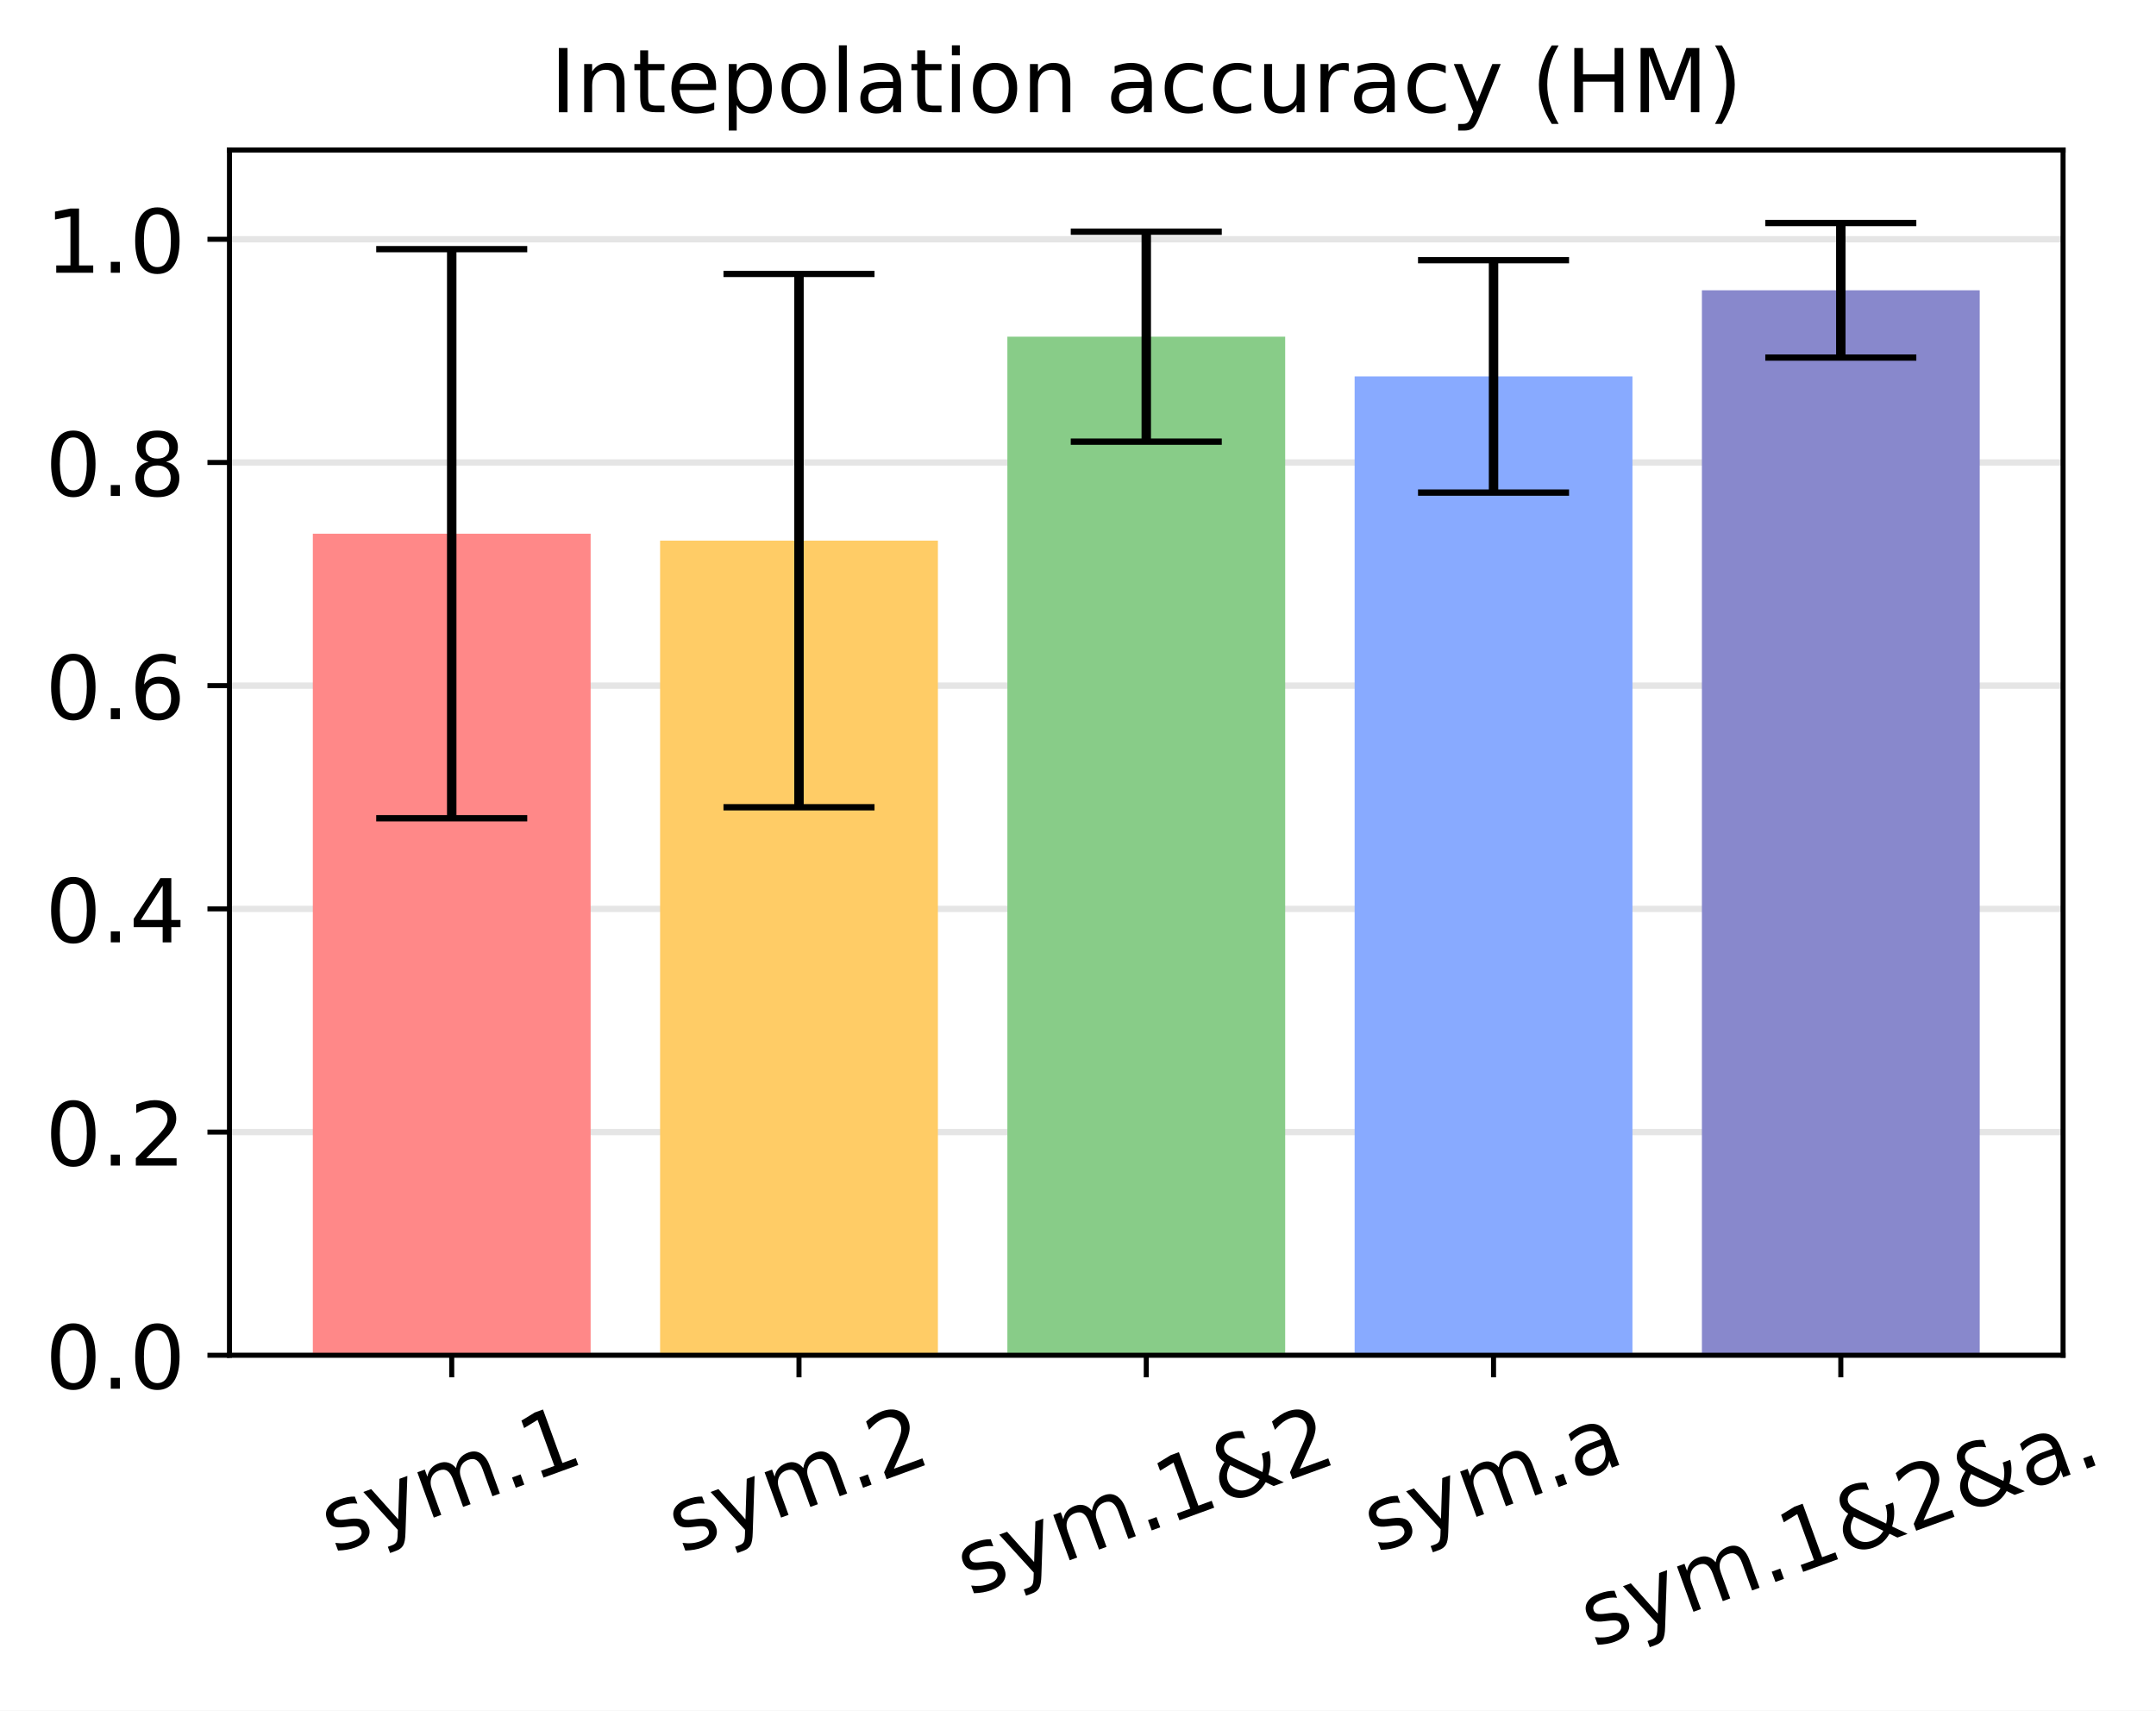
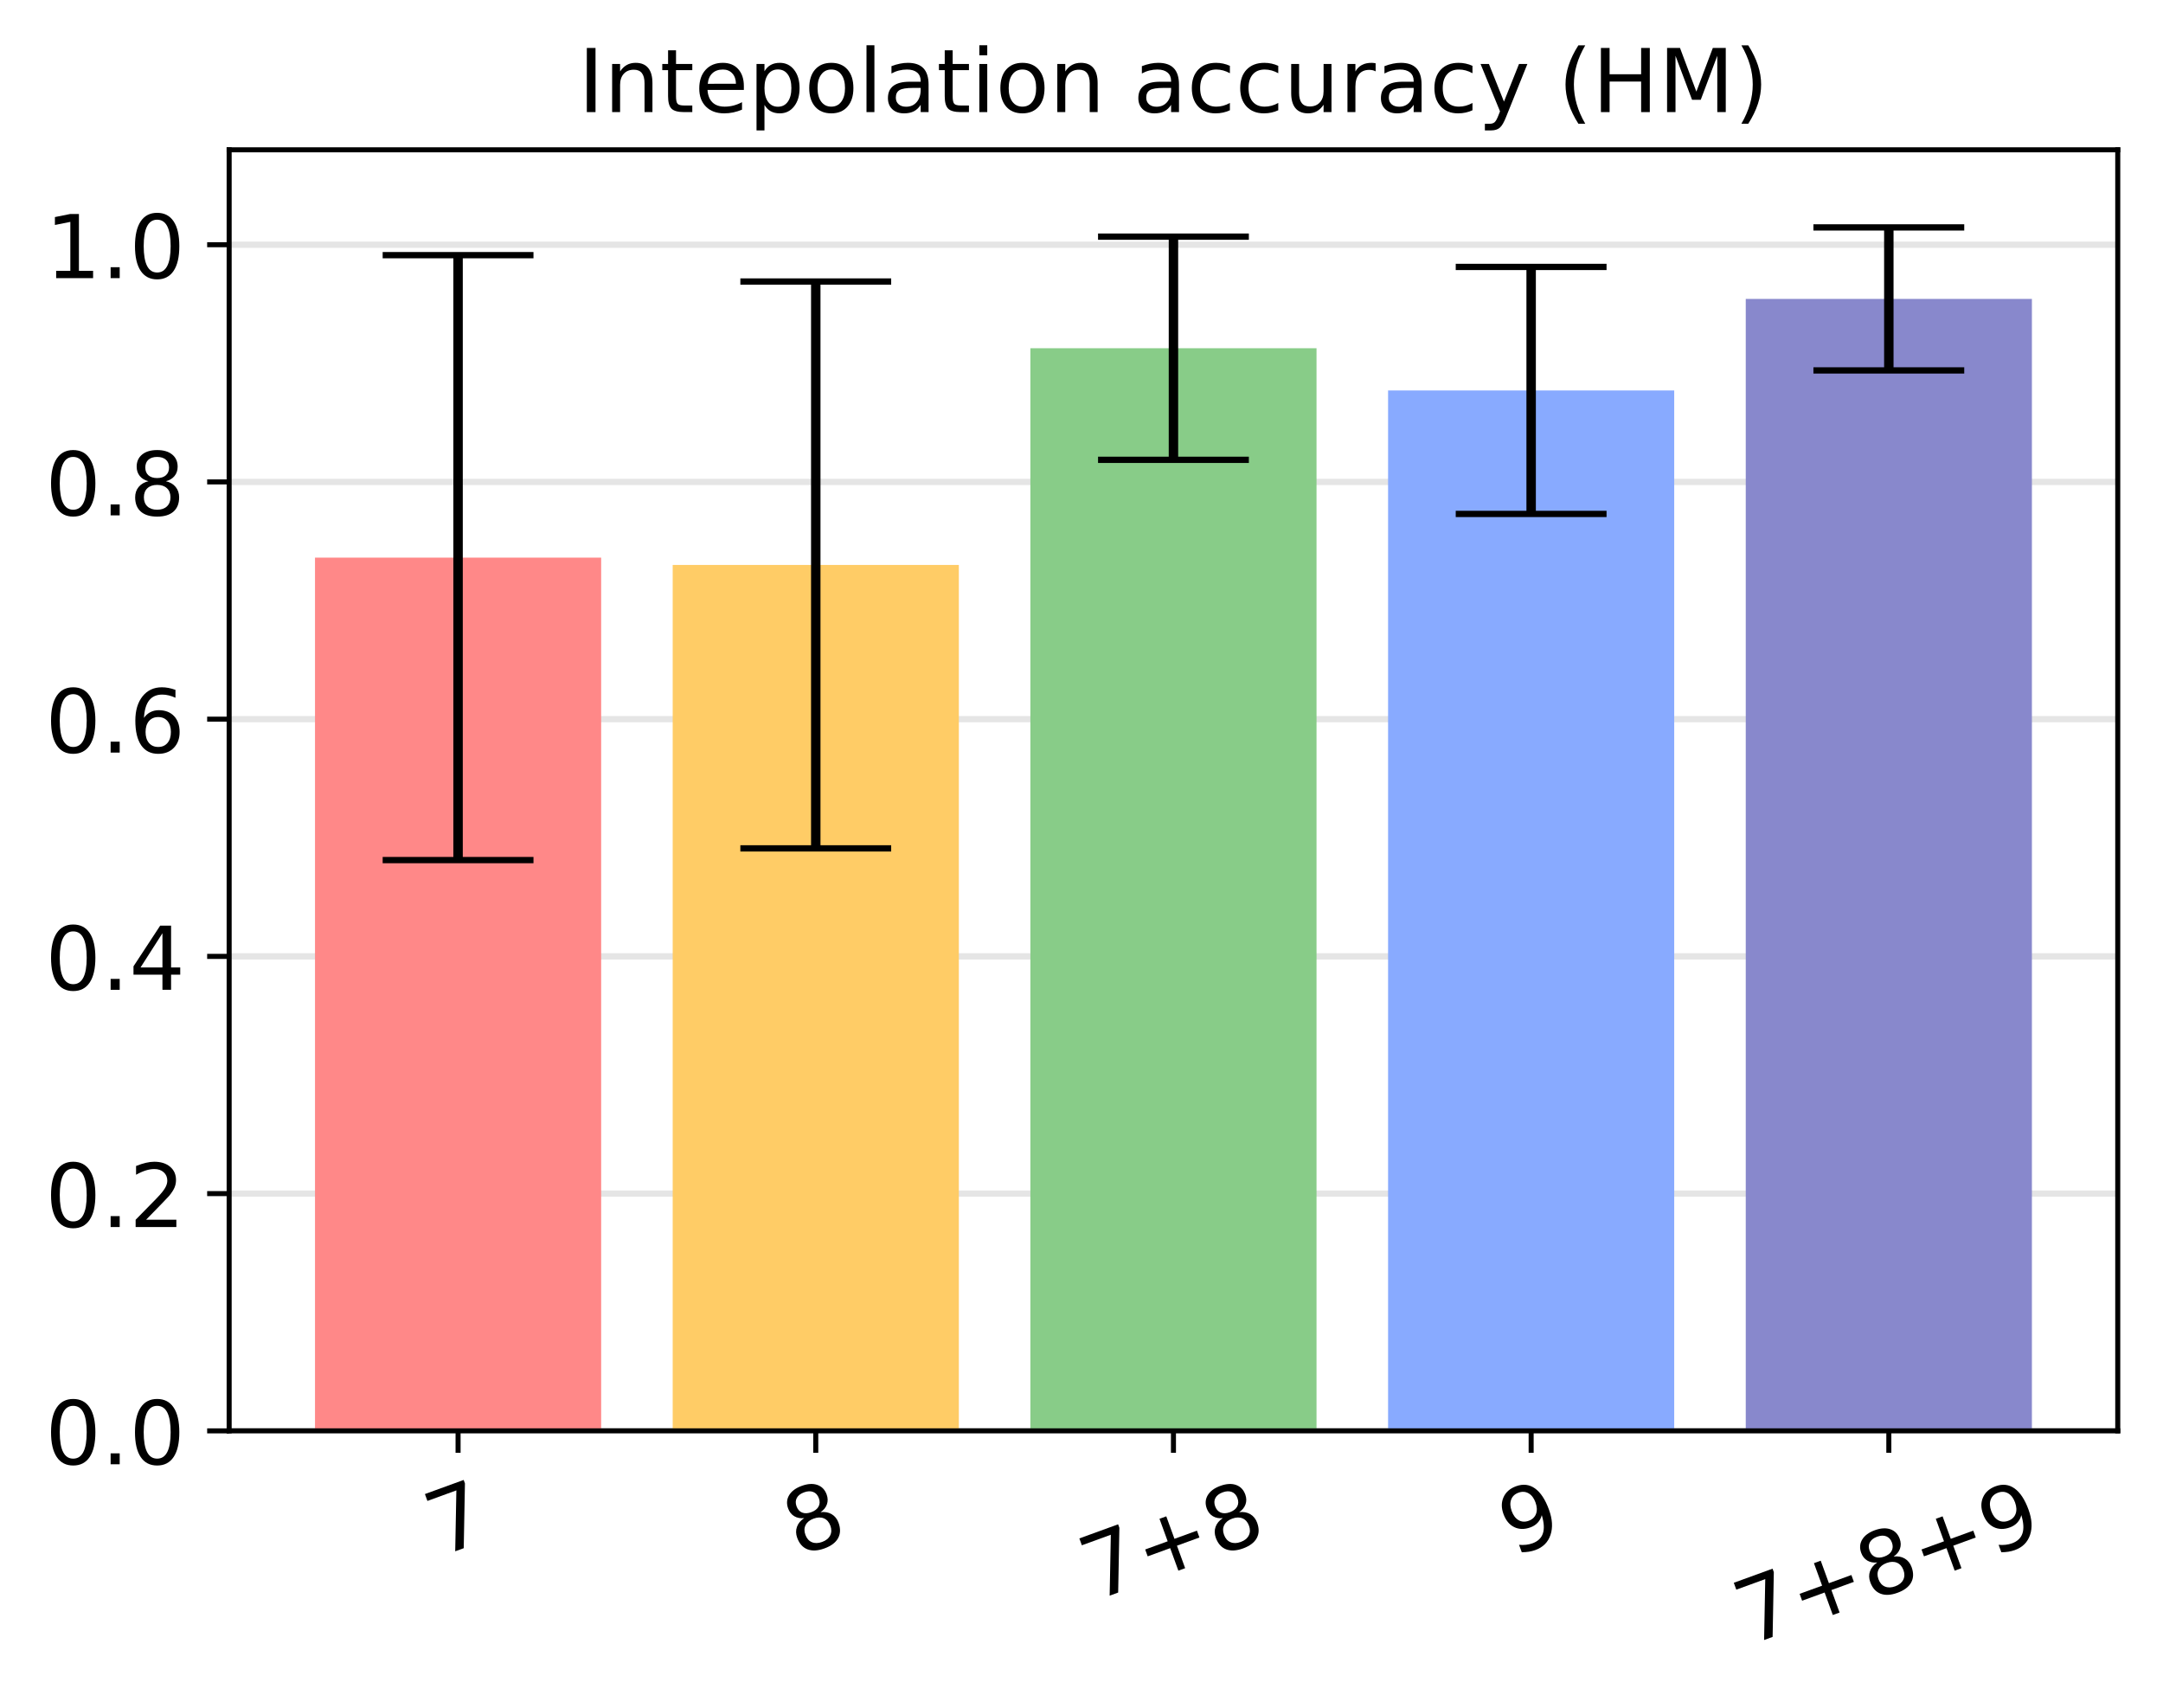
- <svg xmlns="http://www.w3.org/2000/svg" xmlns:xlink="http://www.w3.org/1999/xlink" width="342.604pt" height="271.825pt" viewBox="0 0 342.604 271.825" version="1.1">
+ <svg xmlns="http://www.w3.org/2000/svg" xmlns:xlink="http://www.w3.org/1999/xlink" width="344.194pt" height="271.771pt" viewBox="0 0 344.194 271.771" version="1.1">
  <defs>
    <style type="text/css">*{stroke-linejoin: round; stroke-linecap: butt}</style>
  </defs>
  <g id="figure_1">
    <g id="patch_1">
-       <path d="M 0 271.825  L 342.604 271.825  L 342.604 0  L 0 0  z " style="fill: #ffffff" />
+       <path d="M 0 271.771  L 344.194 271.771  L 344.194 0  L 0 0  z " style="fill: #ffffff" />
    </g>
    <g id="axes_1">
      <g id="patch_2">
-         <path d="M 36.464 215.361  L 327.836 215.361  L 327.836 23.838  L 36.464 23.838  z " style="fill: #ffffff" />
+         <path d="M 36.464 227.674  L 336.994 227.674  L 336.994 23.838  L 36.464 23.838  z " style="fill: #ffffff" />
      </g>
      <g id="matplotlib.axis_1">
        <g id="xtick_1">
          <g id="line2d_1">
            <defs>
-               <path id="m874b47d6b8" d="M 0 0  L 0 3.5  " style="stroke: #000000; stroke-width: 0.8" />
+               <path id="ma6c664c203" d="M 0 0  L 0 3.5  " style="stroke: #000000; stroke-width: 0.8" />
            </defs>
            <g>
-               <use xlink:href="#m874b47d6b8" x="71.782" y="215.361" style="stroke: #000000; stroke-width: 0.8" />
+               <use xlink:href="#ma6c664c203" x="72.892" y="227.674" style="stroke: #000000; stroke-width: 0.8" />
            </g>
          </g>
          <g id="text_1">
-             <g transform="translate(53.10061 246.9186) rotate(-20) scale(0.14 -0.14)">
-               <defs>
-                 <path id="DejaVuSans-73" d="M 2834 3397  L 2834 2853  Q 2591 2978 2328 3040  Q 2066 3103 1784 3103  Q 1356 3103 1142 2972  Q 928 2841 928 2578  Q 928 2378 1081 2264  Q 1234 2150 1697 2047  L 1894 2003  Q 2506 1872 2764 1633  Q 3022 1394 3022 966  Q 3022 478 2636 193  Q 2250 -91 1575 -91  Q 1294 -91 989 -36  Q 684 19 347 128  L 347 722  Q 666 556 975 473  Q 1284 391 1588 391  Q 1994 391 2212 530  Q 2431 669 2431 922  Q 2431 1156 2273 1281  Q 2116 1406 1581 1522  L 1381 1569  Q 847 1681 609 1914  Q 372 2147 372 2553  Q 372 3047 722 3315  Q 1072 3584 1716 3584  Q 2034 3584 2315 3537  Q 2597 3491 2834 3397  z " transform="scale(0.015625)" />
-                 <path id="DejaVuSans-79" d="M 2059 -325  Q 1816 -950 1584 -1140  Q 1353 -1331 966 -1331  L 506 -1331  L 506 -850  L 844 -850  Q 1081 -850 1212 -737  Q 1344 -625 1503 -206  L 1606 56  L 191 3500  L 800 3500  L 1894 763  L 2988 3500  L 3597 3500  L 2059 -325  z " transform="scale(0.015625)" />
-                 <path id="DejaVuSans-6d" d="M 3328 2828  Q 3544 3216 3844 3400  Q 4144 3584 4550 3584  Q 5097 3584 5394 3201  Q 5691 2819 5691 2113  L 5691 0  L 5113 0  L 5113 2094  Q 5113 2597 4934 2840  Q 4756 3084 4391 3084  Q 3944 3084 3684 2787  Q 3425 2491 3425 1978  L 3425 0  L 2847 0  L 2847 2094  Q 2847 2600 2669 2842  Q 2491 3084 2119 3084  Q 1678 3084 1418 2786  Q 1159 2488 1159 1978  L 1159 0  L 581 0  L 581 3500  L 1159 3500  L 1159 2956  Q 1356 3278 1631 3431  Q 1906 3584 2284 3584  Q 2666 3584 2933 3390  Q 3200 3197 3328 2828  z " transform="scale(0.015625)" />
-                 <path id="DejaVuSans-2e" d="M 684 794  L 1344 794  L 1344 0  L 684 0  L 684 794  z " transform="scale(0.015625)" />
-                 <path id="DejaVuSans-31" d="M 794 531  L 1825 531  L 1825 4091  L 703 3866  L 703 4441  L 1819 4666  L 2450 4666  L 2450 531  L 3481 531  L 3481 0  L 794 0  L 794 531  z " transform="scale(0.015625)" />
-               </defs>
-               <use xlink:href="#DejaVuSans-73" />
-               <use xlink:href="#DejaVuSans-79" x="52.1" />
-               <use xlink:href="#DejaVuSans-6d" x="111.279" />
-               <use xlink:href="#DejaVuSans-2e" x="208.691" />
-               <use xlink:href="#DejaVuSans-31" x="240.479" />
+             <g transform="translate(70.02836 247.717) rotate(-20) scale(0.14 -0.14)">
+               <defs>
+                 <path id="DejaVuSans-37" d="M 525 4666  L 3525 4666  L 3525 4397  L 1831 0  L 1172 0  L 2766 4134  L 525 4134  L 525 4666  z " transform="scale(0.015625)" />
+               </defs>
+               <use xlink:href="#DejaVuSans-37" />
            </g>
          </g>
        </g>
        <g id="xtick_2">
          <g id="line2d_2">
            <g>
-               <use xlink:href="#m874b47d6b8" x="126.966" y="215.361" style="stroke: #000000; stroke-width: 0.8" />
+               <use xlink:href="#ma6c664c203" x="129.811" y="227.674" style="stroke: #000000; stroke-width: 0.8" />
            </g>
          </g>
          <g id="text_2">
-             <g transform="translate(108.2846 246.9186) rotate(-20) scale(0.14 -0.14)">
-               <defs>
-                 <path id="DejaVuSans-32" d="M 1228 531  L 3431 531  L 3431 0  L 469 0  L 469 531  Q 828 903 1448 1529  Q 2069 2156 2228 2338  Q 2531 2678 2651 2914  Q 2772 3150 2772 3378  Q 2772 3750 2511 3984  Q 2250 4219 1831 4219  Q 1534 4219 1204 4116  Q 875 4013 500 3803  L 500 4441  Q 881 4594 1212 4672  Q 1544 4750 1819 4750  Q 2544 4750 2975 4387  Q 3406 4025 3406 3419  Q 3406 3131 3298 2873  Q 3191 2616 2906 2266  Q 2828 2175 2409 1742  Q 1991 1309 1228 531  z " transform="scale(0.015625)" />
-               </defs>
-               <use xlink:href="#DejaVuSans-73" />
-               <use xlink:href="#DejaVuSans-79" x="52.1" />
-               <use xlink:href="#DejaVuSans-6d" x="111.279" />
-               <use xlink:href="#DejaVuSans-2e" x="208.691" />
-               <use xlink:href="#DejaVuSans-32" x="240.479" />
+             <g transform="translate(126.9469 247.717) rotate(-20) scale(0.14 -0.14)">
+               <defs>
+                 <path id="DejaVuSans-38" d="M 2034 2216  Q 1584 2216 1326 1975  Q 1069 1734 1069 1313  Q 1069 891 1326 650  Q 1584 409 2034 409  Q 2484 409 2743 651  Q 3003 894 3003 1313  Q 3003 1734 2745 1975  Q 2488 2216 2034 2216  z M 1403 2484  Q 997 2584 770 2862  Q 544 3141 544 3541  Q 544 4100 942 4425  Q 1341 4750 2034 4750  Q 2731 4750 3128 4425  Q 3525 4100 3525 3541  Q 3525 3141 3298 2862  Q 3072 2584 2669 2484  Q 3125 2378 3379 2068  Q 3634 1759 3634 1313  Q 3634 634 3220 271  Q 2806 -91 2034 -91  Q 1263 -91 848 271  Q 434 634 434 1313  Q 434 1759 690 2068  Q 947 2378 1403 2484  z M 1172 3481  Q 1172 3119 1398 2916  Q 1625 2713 2034 2713  Q 2441 2713 2670 2916  Q 2900 3119 2900 3481  Q 2900 3844 2670 4047  Q 2441 4250 2034 4250  Q 1625 4250 1398 4047  Q 1172 3844 1172 3481  z " transform="scale(0.015625)" />
+               </defs>
+               <use xlink:href="#DejaVuSans-38" />
            </g>
          </g>
        </g>
        <g id="xtick_3">
          <g id="line2d_3">
            <g>
-               <use xlink:href="#m874b47d6b8" x="182.15" y="215.361" style="stroke: #000000; stroke-width: 0.8" />
+               <use xlink:href="#ma6c664c203" x="186.729" y="227.674" style="stroke: #000000; stroke-width: 0.8" />
            </g>
          </g>
          <g id="text_3">
-             <g transform="translate(154.1538 253.6993) rotate(-20) scale(0.14 -0.14)">
-               <defs>
-                 <path id="DejaVuSans-26" d="M 1556 2509  Q 1272 2256 1139 2004  Q 1006 1753 1006 1478  Q 1006 1022 1337 719  Q 1669 416 2169 416  Q 2466 416 2725 514  Q 2984 613 3213 813  L 1556 2509  z M 1997 2859  L 3584 1234  Q 3769 1513 3872 1830  Q 3975 2147 3994 2503  L 4575 2503  Q 4538 2091 4375 1687  Q 4213 1284 3922 891  L 4794 0  L 4006 0  L 3559 459  Q 3234 181 2878 45  Q 2522 -91 2113 -91  Q 1359 -91 881 339  Q 403 769 403 1441  Q 403 1841 612 2192  Q 822 2544 1241 2853  Q 1091 3050 1012 3245  Q 934 3441 934 3628  Q 934 4134 1281 4442  Q 1628 4750 2203 4750  Q 2463 4750 2720 4694  Q 2978 4638 3244 4525  L 3244 3956  Q 2972 4103 2725 4179  Q 2478 4256 2266 4256  Q 1938 4256 1733 4082  Q 1528 3909 1528 3634  Q 1528 3475 1620 3314  Q 1713 3153 1997 2859  z " transform="scale(0.015625)" />
-               </defs>
-               <use xlink:href="#DejaVuSans-73" />
-               <use xlink:href="#DejaVuSans-79" x="52.1" />
-               <use xlink:href="#DejaVuSans-6d" x="111.279" />
-               <use xlink:href="#DejaVuSans-2e" x="208.691" />
-               <use xlink:href="#DejaVuSans-31" x="240.479" />
-               <use xlink:href="#DejaVuSans-26" x="304.102" />
-               <use xlink:href="#DejaVuSans-32" x="382.08" />
+             <g transform="translate(174.1683 254.776) rotate(-20) scale(0.14 -0.14)">
+               <defs>
+                 <path id="DejaVuSans-2b" d="M 2944 4013  L 2944 2272  L 4684 2272  L 4684 1741  L 2944 1741  L 2944 0  L 2419 0  L 2419 1741  L 678 1741  L 678 2272  L 2419 2272  L 2419 4013  L 2944 4013  z " transform="scale(0.015625)" />
+               </defs>
+               <use xlink:href="#DejaVuSans-37" />
+               <use xlink:href="#DejaVuSans-2b" x="63.623" />
+               <use xlink:href="#DejaVuSans-38" x="147.412" />
            </g>
          </g>
        </g>
        <g id="xtick_4">
          <g id="line2d_4">
            <g>
-               <use xlink:href="#m874b47d6b8" x="237.334" y="215.361" style="stroke: #000000; stroke-width: 0.8" />
+               <use xlink:href="#ma6c664c203" x="243.648" y="227.674" style="stroke: #000000; stroke-width: 0.8" />
            </g>
          </g>
          <g id="text_4">
-             <g transform="translate(218.8069 246.8064) rotate(-20) scale(0.14 -0.14)">
-               <defs>
-                 <path id="DejaVuSans-61" d="M 2194 1759  Q 1497 1759 1228 1600  Q 959 1441 959 1056  Q 959 750 1161 570  Q 1363 391 1709 391  Q 2188 391 2477 730  Q 2766 1069 2766 1631  L 2766 1759  L 2194 1759  z M 3341 1997  L 3341 0  L 2766 0  L 2766 531  Q 2569 213 2275 61  Q 1981 -91 1556 -91  Q 1019 -91 701 211  Q 384 513 384 1019  Q 384 1609 779 1909  Q 1175 2209 1959 2209  L 2766 2209  L 2766 2266  Q 2766 2663 2505 2880  Q 2244 3097 1772 3097  Q 1472 3097 1187 3025  Q 903 2953 641 2809  L 641 3341  Q 956 3463 1253 3523  Q 1550 3584 1831 3584  Q 2591 3584 2966 3190  Q 3341 2797 3341 1997  z " transform="scale(0.015625)" />
-               </defs>
-               <use xlink:href="#DejaVuSans-73" />
-               <use xlink:href="#DejaVuSans-79" x="52.1" />
-               <use xlink:href="#DejaVuSans-6d" x="111.279" />
-               <use xlink:href="#DejaVuSans-2e" x="208.691" />
-               <use xlink:href="#DejaVuSans-61" x="240.479" />
+             <g transform="translate(240.784 247.717) rotate(-20) scale(0.14 -0.14)">
+               <defs>
+                 <path id="DejaVuSans-39" d="M 703 97  L 703 672  Q 941 559 1184 500  Q 1428 441 1663 441  Q 2288 441 2617 861  Q 2947 1281 2994 2138  Q 2813 1869 2534 1725  Q 2256 1581 1919 1581  Q 1219 1581 811 2004  Q 403 2428 403 3163  Q 403 3881 828 4315  Q 1253 4750 1959 4750  Q 2769 4750 3195 4129  Q 3622 3509 3622 2328  Q 3622 1225 3098 567  Q 2575 -91 1691 -91  Q 1453 -91 1209 -44  Q 966 3 703 97  z M 1959 2075  Q 2384 2075 2632 2365  Q 2881 2656 2881 3163  Q 2881 3666 2632 3958  Q 2384 4250 1959 4250  Q 1534 4250 1286 3958  Q 1038 3666 1038 3163  Q 1038 2656 1286 2365  Q 1534 2075 1959 2075  z " transform="scale(0.015625)" />
+               </defs>
+               <use xlink:href="#DejaVuSans-39" />
            </g>
          </g>
        </g>
        <g id="xtick_5">
          <g id="line2d_5">
            <g>
-               <use xlink:href="#m874b47d6b8" x="292.518" y="215.361" style="stroke: #000000; stroke-width: 0.8" />
+               <use xlink:href="#ma6c664c203" x="300.566" y="227.674" style="stroke: #000000; stroke-width: 0.8" />
            </g>
          </g>
          <g id="text_5">
-             <g transform="translate(253.2707 261.8895) rotate(-20) scale(0.14 -0.14)">
-               <use xlink:href="#DejaVuSans-73" />
-               <use xlink:href="#DejaVuSans-79" x="52.1" />
-               <use xlink:href="#DejaVuSans-6d" x="111.279" />
-               <use xlink:href="#DejaVuSans-2e" x="208.691" />
-               <use xlink:href="#DejaVuSans-31" x="240.479" />
-               <use xlink:href="#DejaVuSans-26" x="304.102" />
-               <use xlink:href="#DejaVuSans-32" x="382.08" />
-               <use xlink:href="#DejaVuSans-26" x="445.703" />
-               <use xlink:href="#DejaVuSans-61" x="523.682" />
-               <use xlink:href="#DejaVuSans-2e" x="584.961" />
+             <g transform="translate(278.3082 261.835) rotate(-20) scale(0.14 -0.14)">
+               <use xlink:href="#DejaVuSans-37" />
+               <use xlink:href="#DejaVuSans-2b" x="63.623" />
+               <use xlink:href="#DejaVuSans-38" x="147.412" />
+               <use xlink:href="#DejaVuSans-2b" x="211.035" />
+               <use xlink:href="#DejaVuSans-39" x="294.824" />
            </g>
          </g>
        </g>
      </g>
      <g id="matplotlib.axis_2">
        <g id="ytick_1">
          <g id="line2d_6">
-             <path d="M 36.464 215.361  L 327.836 215.361  " clip-path="url(#pc7cd9b19ca)" style="fill: none; stroke: #d3d3d3; stroke-opacity: 0.6; stroke-linecap: square" />
+             <path d="M 36.464 227.674  L 336.994 227.674  " clip-path="url(#p06a7b2f1dd)" style="fill: none; stroke: #d3d3d3; stroke-opacity: 0.6; stroke-linecap: square" />
          </g>
          <g id="line2d_7">
            <defs>
-               <path id="m8842dc6cf6" d="M 0 0  L -3.5 0  " style="stroke: #000000; stroke-width: 0.8" />
+               <path id="m3f61752357" d="M 0 0  L -3.5 0  " style="stroke: #000000; stroke-width: 0.8" />
            </defs>
            <g>
-               <use xlink:href="#m8842dc6cf6" x="36.464" y="215.361" style="stroke: #000000; stroke-width: 0.8" />
+               <use xlink:href="#m3f61752357" x="36.464" y="227.674" style="stroke: #000000; stroke-width: 0.8" />
            </g>
          </g>
          <g id="text_6">
-             <g transform="translate(7.2 220.6804) scale(0.14 -0.14)">
+             <g transform="translate(7.2 232.9931) scale(0.14 -0.14)">
              <defs>
                <path id="DejaVuSans-30" d="M 2034 4250  Q 1547 4250 1301 3770  Q 1056 3291 1056 2328  Q 1056 1369 1301 889  Q 1547 409 2034 409  Q 2525 409 2770 889  Q 3016 1369 3016 2328  Q 3016 3291 2770 3770  Q 2525 4250 2034 4250  z M 2034 4750  Q 2819 4750 3233 4129  Q 3647 3509 3647 2328  Q 3647 1150 3233 529  Q 2819 -91 2034 -91  Q 1250 -91 836 529  Q 422 1150 422 2328  Q 422 3509 836 4129  Q 1250 4750 2034 4750  z " transform="scale(0.015625)" />
+                 <path id="DejaVuSans-2e" d="M 684 794  L 1344 794  L 1344 0  L 684 0  L 684 794  z " transform="scale(0.015625)" />
              </defs>
              <use xlink:href="#DejaVuSans-30" />
              <use xlink:href="#DejaVuSans-2e" x="63.623" />
              <use xlink:href="#DejaVuSans-30" x="95.41" />
            </g>
          </g>
        </g>
        <g id="ytick_2">
          <g id="line2d_8">
-             <path d="M 36.464 179.894  L 327.836 179.894  " clip-path="url(#pc7cd9b19ca)" style="fill: none; stroke: #d3d3d3; stroke-opacity: 0.6; stroke-linecap: square" />
+             <path d="M 36.464 189.927  L 336.994 189.927  " clip-path="url(#p06a7b2f1dd)" style="fill: none; stroke: #d3d3d3; stroke-opacity: 0.6; stroke-linecap: square" />
          </g>
          <g id="line2d_9">
            <g>
-               <use xlink:href="#m8842dc6cf6" x="36.464" y="179.894" style="stroke: #000000; stroke-width: 0.8" />
+               <use xlink:href="#m3f61752357" x="36.464" y="189.927" style="stroke: #000000; stroke-width: 0.8" />
            </g>
          </g>
          <g id="text_7">
-             <g transform="translate(7.2 185.2131) scale(0.14 -0.14)">
+             <g transform="translate(7.2 195.2456) scale(0.14 -0.14)">
+               <defs>
+                 <path id="DejaVuSans-32" d="M 1228 531  L 3431 531  L 3431 0  L 469 0  L 469 531  Q 828 903 1448 1529  Q 2069 2156 2228 2338  Q 2531 2678 2651 2914  Q 2772 3150 2772 3378  Q 2772 3750 2511 3984  Q 2250 4219 1831 4219  Q 1534 4219 1204 4116  Q 875 4013 500 3803  L 500 4441  Q 881 4594 1212 4672  Q 1544 4750 1819 4750  Q 2544 4750 2975 4387  Q 3406 4025 3406 3419  Q 3406 3131 3298 2873  Q 3191 2616 2906 2266  Q 2828 2175 2409 1742  Q 1991 1309 1228 531  z " transform="scale(0.015625)" />
+               </defs>
              <use xlink:href="#DejaVuSans-30" />
              <use xlink:href="#DejaVuSans-2e" x="63.623" />
              <use xlink:href="#DejaVuSans-32" x="95.41" />
            </g>
          </g>
        </g>
        <g id="ytick_3">
          <g id="line2d_10">
-             <path d="M 36.464 144.427  L 327.836 144.427  " clip-path="url(#pc7cd9b19ca)" style="fill: none; stroke: #d3d3d3; stroke-opacity: 0.6; stroke-linecap: square" />
+             <path d="M 36.464 152.179  L 336.994 152.179  " clip-path="url(#p06a7b2f1dd)" style="fill: none; stroke: #d3d3d3; stroke-opacity: 0.6; stroke-linecap: square" />
          </g>
          <g id="line2d_11">
            <g>
-               <use xlink:href="#m8842dc6cf6" x="36.464" y="144.427" style="stroke: #000000; stroke-width: 0.8" />
+               <use xlink:href="#m3f61752357" x="36.464" y="152.179" style="stroke: #000000; stroke-width: 0.8" />
            </g>
          </g>
          <g id="text_8">
-             <g transform="translate(7.2 149.7457) scale(0.14 -0.14)">
+             <g transform="translate(7.2 157.4982) scale(0.14 -0.14)">
              <defs>
                <path id="DejaVuSans-34" d="M 2419 4116  L 825 1625  L 2419 1625  L 2419 4116  z M 2253 4666  L 3047 4666  L 3047 1625  L 3713 1625  L 3713 1100  L 3047 1100  L 3047 0  L 2419 0  L 2419 1100  L 313 1100  L 313 1709  L 2253 4666  z " transform="scale(0.015625)" />
              </defs>
              <use xlink:href="#DejaVuSans-30" />
              <use xlink:href="#DejaVuSans-2e" x="63.623" />
              <use xlink:href="#DejaVuSans-34" x="95.41" />
            </g>
          </g>
        </g>
        <g id="ytick_4">
          <g id="line2d_12">
-             <path d="M 36.464 108.959  L 327.836 108.959  " clip-path="url(#pc7cd9b19ca)" style="fill: none; stroke: #d3d3d3; stroke-opacity: 0.6; stroke-linecap: square" />
+             <path d="M 36.464 114.432  L 336.994 114.432  " clip-path="url(#p06a7b2f1dd)" style="fill: none; stroke: #d3d3d3; stroke-opacity: 0.6; stroke-linecap: square" />
          </g>
          <g id="line2d_13">
            <g>
-               <use xlink:href="#m8842dc6cf6" x="36.464" y="108.959" style="stroke: #000000; stroke-width: 0.8" />
+               <use xlink:href="#m3f61752357" x="36.464" y="114.432" style="stroke: #000000; stroke-width: 0.8" />
            </g>
          </g>
          <g id="text_9">
-             <g transform="translate(7.2 114.2784) scale(0.14 -0.14)">
+             <g transform="translate(7.2 119.7507) scale(0.14 -0.14)">
              <defs>
                <path id="DejaVuSans-36" d="M 2113 2584  Q 1688 2584 1439 2293  Q 1191 2003 1191 1497  Q 1191 994 1439 701  Q 1688 409 2113 409  Q 2538 409 2786 701  Q 3034 994 3034 1497  Q 3034 2003 2786 2293  Q 2538 2584 2113 2584  z M 3366 4563  L 3366 3988  Q 3128 4100 2886 4159  Q 2644 4219 2406 4219  Q 1781 4219 1451 3797  Q 1122 3375 1075 2522  Q 1259 2794 1537 2939  Q 1816 3084 2150 3084  Q 2853 3084 3261 2657  Q 3669 2231 3669 1497  Q 3669 778 3244 343  Q 2819 -91 2113 -91  Q 1303 -91 875 529  Q 447 1150 447 2328  Q 447 3434 972 4092  Q 1497 4750 2381 4750  Q 2619 4750 2861 4703  Q 3103 4656 3366 4563  z " transform="scale(0.015625)" />
              </defs>
              <use xlink:href="#DejaVuSans-30" />
              <use xlink:href="#DejaVuSans-2e" x="63.623" />
              <use xlink:href="#DejaVuSans-36" x="95.41" />
            </g>
          </g>
        </g>
        <g id="ytick_5">
          <g id="line2d_14">
-             <path d="M 36.464 73.492  L 327.836 73.492  " clip-path="url(#pc7cd9b19ca)" style="fill: none; stroke: #d3d3d3; stroke-opacity: 0.6; stroke-linecap: square" />
+             <path d="M 36.464 76.684  L 336.994 76.684  " clip-path="url(#p06a7b2f1dd)" style="fill: none; stroke: #d3d3d3; stroke-opacity: 0.6; stroke-linecap: square" />
          </g>
          <g id="line2d_15">
            <g>
-               <use xlink:href="#m8842dc6cf6" x="36.464" y="73.492" style="stroke: #000000; stroke-width: 0.8" />
+               <use xlink:href="#m3f61752357" x="36.464" y="76.684" style="stroke: #000000; stroke-width: 0.8" />
            </g>
          </g>
          <g id="text_10">
-             <g transform="translate(7.2 78.81101) scale(0.14 -0.14)">
-               <defs>
-                 <path id="DejaVuSans-38" d="M 2034 2216  Q 1584 2216 1326 1975  Q 1069 1734 1069 1313  Q 1069 891 1326 650  Q 1584 409 2034 409  Q 2484 409 2743 651  Q 3003 894 3003 1313  Q 3003 1734 2745 1975  Q 2488 2216 2034 2216  z M 1403 2484  Q 997 2584 770 2862  Q 544 3141 544 3541  Q 544 4100 942 4425  Q 1341 4750 2034 4750  Q 2731 4750 3128 4425  Q 3525 4100 3525 3541  Q 3525 3141 3298 2862  Q 3072 2584 2669 2484  Q 3125 2378 3379 2068  Q 3634 1759 3634 1313  Q 3634 634 3220 271  Q 2806 -91 2034 -91  Q 1263 -91 848 271  Q 434 634 434 1313  Q 434 1759 690 2068  Q 947 2378 1403 2484  z M 1172 3481  Q 1172 3119 1398 2916  Q 1625 2713 2034 2713  Q 2441 2713 2670 2916  Q 2900 3119 2900 3481  Q 2900 3844 2670 4047  Q 2441 4250 2034 4250  Q 1625 4250 1398 4047  Q 1172 3844 1172 3481  z " transform="scale(0.015625)" />
-               </defs>
+             <g transform="translate(7.2 82.0032) scale(0.14 -0.14)">
              <use xlink:href="#DejaVuSans-30" />
              <use xlink:href="#DejaVuSans-2e" x="63.623" />
              <use xlink:href="#DejaVuSans-38" x="95.41" />
            </g>
          </g>
        </g>
        <g id="ytick_6">
          <g id="line2d_16">
-             <path d="M 36.464 38.025  L 327.836 38.025  " clip-path="url(#pc7cd9b19ca)" style="fill: none; stroke: #d3d3d3; stroke-opacity: 0.6; stroke-linecap: square" />
+             <path d="M 36.464 38.937  L 336.994 38.937  " clip-path="url(#p06a7b2f1dd)" style="fill: none; stroke: #d3d3d3; stroke-opacity: 0.6; stroke-linecap: square" />
          </g>
          <g id="line2d_17">
            <g>
-               <use xlink:href="#m8842dc6cf6" x="36.464" y="38.025" style="stroke: #000000; stroke-width: 0.8" />
+               <use xlink:href="#m3f61752357" x="36.464" y="38.937" style="stroke: #000000; stroke-width: 0.8" />
            </g>
          </g>
          <g id="text_11">
-             <g transform="translate(7.2 43.34366) scale(0.14 -0.14)">
+             <g transform="translate(7.2 44.25571) scale(0.14 -0.14)">
+               <defs>
+                 <path id="DejaVuSans-31" d="M 794 531  L 1825 531  L 1825 4091  L 703 3866  L 703 4441  L 1819 4666  L 2450 4666  L 2450 531  L 3481 531  L 3481 0  L 794 0  L 794 531  z " transform="scale(0.015625)" />
+               </defs>
              <use xlink:href="#DejaVuSans-31" />
              <use xlink:href="#DejaVuSans-2e" x="63.623" />
              <use xlink:href="#DejaVuSans-30" x="95.41" />
            </g>
          </g>
        </g>
      </g>
      <g id="patch_3">
-         <path d="M 49.709 215.361  L 93.856 215.361  L 93.856 84.808  L 49.709 84.808  z " clip-path="url(#pc7cd9b19ca)" style="fill: #ff8888" />
+         <path d="M 50.125 227.674  L 95.66 227.674  L 95.66 88.728  L 50.125 88.728  z " clip-path="url(#p06a7b2f1dd)" style="fill: #ff8888" />
      </g>
      <g id="patch_4">
-         <path d="M 104.893 215.361  L 149.04 215.361  L 149.04 85.906  L 104.893 85.906  z " clip-path="url(#pc7cd9b19ca)" style="fill: #ffcc66" />
+         <path d="M 107.043 227.674  L 152.578 227.674  L 152.578 89.896  L 107.043 89.896  z " clip-path="url(#p06a7b2f1dd)" style="fill: #ffcc66" />
      </g>
      <g id="patch_5">
-         <path d="M 160.077 215.361  L 204.224 215.361  L 204.224 53.504  L 160.077 53.504  z " clip-path="url(#pc7cd9b19ca)" style="fill: #88cc88" />
+         <path d="M 163.962 227.674  L 209.497 227.674  L 209.497 55.411  L 163.962 55.411  z " clip-path="url(#p06a7b2f1dd)" style="fill: #88cc88" />
      </g>
      <g id="patch_6">
-         <path d="M 215.261 215.361  L 259.408 215.361  L 259.408 59.812  L 215.261 59.812  z " clip-path="url(#pc7cd9b19ca)" style="fill: #88aaff" />
+         <path d="M 220.881 227.674  L 266.415 227.674  L 266.415 62.125  L 220.881 62.125  z " clip-path="url(#p06a7b2f1dd)" style="fill: #88aaff" />
      </g>
      <g id="patch_7">
-         <path d="M 270.445 215.361  L 314.592 215.361  L 314.592 46.132  L 270.445 46.132  z " clip-path="url(#pc7cd9b19ca)" style="fill: #8888cc" />
+         <path d="M 277.799 227.674  L 323.334 227.674  L 323.334 47.565  L 277.799 47.565  z " clip-path="url(#p06a7b2f1dd)" style="fill: #8888cc" />
      </g>
      <g id="LineCollection_1">
-         <path d="M 71.782 130.027  L 71.782 39.589  " clip-path="url(#pc7cd9b19ca)" style="fill: none; stroke: #000000; stroke-width: 1.5" />
-         <path d="M 126.966 128.281  L 126.966 43.531  " clip-path="url(#pc7cd9b19ca)" style="fill: none; stroke: #000000; stroke-width: 1.5" />
-         <path d="M 182.15 70.184  L 182.15 36.825  " clip-path="url(#pc7cd9b19ca)" style="fill: none; stroke: #000000; stroke-width: 1.5" />
-         <path d="M 237.334 78.28  L 237.334 41.344  " clip-path="url(#pc7cd9b19ca)" style="fill: none; stroke: #000000; stroke-width: 1.5" />
-         <path d="M 292.518 56.822  L 292.518 35.441  " clip-path="url(#pc7cd9b19ca)" style="fill: none; stroke: #000000; stroke-width: 1.5" />
+         <path d="M 72.892 136.854  L 72.892 40.601  " clip-path="url(#p06a7b2f1dd)" style="fill: none; stroke: #000000; stroke-width: 1.5" />
+         <path d="M 129.811 134.995  L 129.811 44.797  " clip-path="url(#p06a7b2f1dd)" style="fill: none; stroke: #000000; stroke-width: 1.5" />
+         <path d="M 186.729 73.163  L 186.729 37.659  " clip-path="url(#p06a7b2f1dd)" style="fill: none; stroke: #000000; stroke-width: 1.5" />
+         <path d="M 243.648 81.78  L 243.648 42.469  " clip-path="url(#p06a7b2f1dd)" style="fill: none; stroke: #000000; stroke-width: 1.5" />
+         <path d="M 300.566 58.942  L 300.566 36.187  " clip-path="url(#p06a7b2f1dd)" style="fill: none; stroke: #000000; stroke-width: 1.5" />
      </g>
      <g id="line2d_18">
        <defs>
-           <path id="m5ba6629f20" d="M 12 0  L -12 -0  " style="stroke: #000000" />
+           <path id="m2501a1fbe8" d="M 12 0  L -12 -0  " style="stroke: #000000" />
        </defs>
-         <g clip-path="url(#pc7cd9b19ca)">
-           <use xlink:href="#m5ba6629f20" x="71.782" y="130.027" style="stroke: #000000" />
-           <use xlink:href="#m5ba6629f20" x="126.966" y="128.281" style="stroke: #000000" />
-           <use xlink:href="#m5ba6629f20" x="182.15" y="70.184" style="stroke: #000000" />
-           <use xlink:href="#m5ba6629f20" x="237.334" y="78.28" style="stroke: #000000" />
-           <use xlink:href="#m5ba6629f20" x="292.518" y="56.822" style="stroke: #000000" />
+         <g clip-path="url(#p06a7b2f1dd)">
+           <use xlink:href="#m2501a1fbe8" x="72.892" y="136.854" style="stroke: #000000" />
+           <use xlink:href="#m2501a1fbe8" x="129.811" y="134.995" style="stroke: #000000" />
+           <use xlink:href="#m2501a1fbe8" x="186.729" y="73.163" style="stroke: #000000" />
+           <use xlink:href="#m2501a1fbe8" x="243.648" y="81.78" style="stroke: #000000" />
+           <use xlink:href="#m2501a1fbe8" x="300.566" y="58.942" style="stroke: #000000" />
        </g>
      </g>
      <g id="line2d_19">
-         <g clip-path="url(#pc7cd9b19ca)">
-           <use xlink:href="#m5ba6629f20" x="71.782" y="39.589" style="stroke: #000000" />
-           <use xlink:href="#m5ba6629f20" x="126.966" y="43.531" style="stroke: #000000" />
-           <use xlink:href="#m5ba6629f20" x="182.15" y="36.825" style="stroke: #000000" />
-           <use xlink:href="#m5ba6629f20" x="237.334" y="41.344" style="stroke: #000000" />
-           <use xlink:href="#m5ba6629f20" x="292.518" y="35.441" style="stroke: #000000" />
+         <g clip-path="url(#p06a7b2f1dd)">
+           <use xlink:href="#m2501a1fbe8" x="72.892" y="40.601" style="stroke: #000000" />
+           <use xlink:href="#m2501a1fbe8" x="129.811" y="44.797" style="stroke: #000000" />
+           <use xlink:href="#m2501a1fbe8" x="186.729" y="37.659" style="stroke: #000000" />
+           <use xlink:href="#m2501a1fbe8" x="243.648" y="42.469" style="stroke: #000000" />
+           <use xlink:href="#m2501a1fbe8" x="300.566" y="36.187" style="stroke: #000000" />
        </g>
      </g>
      <g id="patch_8">
-         <path d="M 36.464 215.361  L 36.464 23.838  " style="fill: none; stroke: #000000; stroke-width: 0.8; stroke-linejoin: miter; stroke-linecap: square" />
+         <path d="M 36.464 227.674  L 36.464 23.838  " style="fill: none; stroke: #000000; stroke-width: 0.8; stroke-linejoin: miter; stroke-linecap: square" />
      </g>
      <g id="patch_9">
-         <path d="M 327.836 215.361  L 327.836 23.838  " style="fill: none; stroke: #000000; stroke-width: 0.8; stroke-linejoin: miter; stroke-linecap: square" />
+         <path d="M 336.994 227.674  L 336.994 23.838  " style="fill: none; stroke: #000000; stroke-width: 0.8; stroke-linejoin: miter; stroke-linecap: square" />
      </g>
      <g id="patch_10">
-         <path d="M 36.464 215.361  L 327.836 215.361  " style="fill: none; stroke: #000000; stroke-width: 0.8; stroke-linejoin: miter; stroke-linecap: square" />
+         <path d="M 36.464 227.674  L 336.994 227.674  " style="fill: none; stroke: #000000; stroke-width: 0.8; stroke-linejoin: miter; stroke-linecap: square" />
      </g>
      <g id="patch_11">
-         <path d="M 36.464 23.838  L 327.836 23.838  " style="fill: none; stroke: #000000; stroke-width: 0.8; stroke-linejoin: miter; stroke-linecap: square" />
+         <path d="M 36.464 23.838  L 336.994 23.838  " style="fill: none; stroke: #000000; stroke-width: 0.8; stroke-linejoin: miter; stroke-linecap: square" />
      </g>
      <g id="text_12">
-         <g transform="translate(87.42932 17.83781) scale(0.14 -0.14)">
+         <g transform="translate(92.00844 17.83781) scale(0.14 -0.14)">
          <defs>
            <path id="DejaVuSans-49" d="M 628 4666  L 1259 4666  L 1259 0  L 628 0  L 628 4666  z " transform="scale(0.015625)" />
            <path id="DejaVuSans-6e" d="M 3513 2113  L 3513 0  L 2938 0  L 2938 2094  Q 2938 2591 2744 2837  Q 2550 3084 2163 3084  Q 1697 3084 1428 2787  Q 1159 2491 1159 1978  L 1159 0  L 581 0  L 581 3500  L 1159 3500  L 1159 2956  Q 1366 3272 1645 3428  Q 1925 3584 2291 3584  Q 2894 3584 3203 3211  Q 3513 2838 3513 2113  z " transform="scale(0.015625)" />
            <path id="DejaVuSans-74" d="M 1172 4494  L 1172 3500  L 2356 3500  L 2356 3053  L 1172 3053  L 1172 1153  Q 1172 725 1289 603  Q 1406 481 1766 481  L 2356 481  L 2356 0  L 1766 0  Q 1100 0 847 248  Q 594 497 594 1153  L 594 3053  L 172 3053  L 172 3500  L 594 3500  L 594 4494  L 1172 4494  z " transform="scale(0.015625)" />
            <path id="DejaVuSans-65" d="M 3597 1894  L 3597 1613  L 953 1613  Q 991 1019 1311 708  Q 1631 397 2203 397  Q 2534 397 2845 478  Q 3156 559 3463 722  L 3463 178  Q 3153 47 2828 -22  Q 2503 -91 2169 -91  Q 1331 -91 842 396  Q 353 884 353 1716  Q 353 2575 817 3079  Q 1281 3584 2069 3584  Q 2775 3584 3186 3129  Q 3597 2675 3597 1894  z M 3022 2063  Q 3016 2534 2758 2815  Q 2500 3097 2075 3097  Q 1594 3097 1305 2825  Q 1016 2553 972 2059  L 3022 2063  z " transform="scale(0.015625)" />
            <path id="DejaVuSans-70" d="M 1159 525  L 1159 -1331  L 581 -1331  L 581 3500  L 1159 3500  L 1159 2969  Q 1341 3281 1617 3432  Q 1894 3584 2278 3584  Q 2916 3584 3314 3078  Q 3713 2572 3713 1747  Q 3713 922 3314 415  Q 2916 -91 2278 -91  Q 1894 -91 1617 61  Q 1341 213 1159 525  z M 3116 1747  Q 3116 2381 2855 2742  Q 2594 3103 2138 3103  Q 1681 3103 1420 2742  Q 1159 2381 1159 1747  Q 1159 1113 1420 752  Q 1681 391 2138 391  Q 2594 391 2855 752  Q 3116 1113 3116 1747  z " transform="scale(0.015625)" />
            <path id="DejaVuSans-6f" d="M 1959 3097  Q 1497 3097 1228 2736  Q 959 2375 959 1747  Q 959 1119 1226 758  Q 1494 397 1959 397  Q 2419 397 2687 759  Q 2956 1122 2956 1747  Q 2956 2369 2687 2733  Q 2419 3097 1959 3097  z M 1959 3584  Q 2709 3584 3137 3096  Q 3566 2609 3566 1747  Q 3566 888 3137 398  Q 2709 -91 1959 -91  Q 1206 -91 779 398  Q 353 888 353 1747  Q 353 2609 779 3096  Q 1206 3584 1959 3584  z " transform="scale(0.015625)" />
            <path id="DejaVuSans-6c" d="M 603 4863  L 1178 4863  L 1178 0  L 603 0  L 603 4863  z " transform="scale(0.015625)" />
+             <path id="DejaVuSans-61" d="M 2194 1759  Q 1497 1759 1228 1600  Q 959 1441 959 1056  Q 959 750 1161 570  Q 1363 391 1709 391  Q 2188 391 2477 730  Q 2766 1069 2766 1631  L 2766 1759  L 2194 1759  z M 3341 1997  L 3341 0  L 2766 0  L 2766 531  Q 2569 213 2275 61  Q 1981 -91 1556 -91  Q 1019 -91 701 211  Q 384 513 384 1019  Q 384 1609 779 1909  Q 1175 2209 1959 2209  L 2766 2209  L 2766 2266  Q 2766 2663 2505 2880  Q 2244 3097 1772 3097  Q 1472 3097 1187 3025  Q 903 2953 641 2809  L 641 3341  Q 956 3463 1253 3523  Q 1550 3584 1831 3584  Q 2591 3584 2966 3190  Q 3341 2797 3341 1997  z " transform="scale(0.015625)" />
            <path id="DejaVuSans-69" d="M 603 3500  L 1178 3500  L 1178 0  L 603 0  L 603 3500  z M 603 4863  L 1178 4863  L 1178 4134  L 603 4134  L 603 4863  z " transform="scale(0.015625)" />
            <path id="DejaVuSans-20" transform="scale(0.015625)" />
            <path id="DejaVuSans-63" d="M 3122 3366  L 3122 2828  Q 2878 2963 2633 3030  Q 2388 3097 2138 3097  Q 1578 3097 1268 2742  Q 959 2388 959 1747  Q 959 1106 1268 751  Q 1578 397 2138 397  Q 2388 397 2633 464  Q 2878 531 3122 666  L 3122 134  Q 2881 22 2623 -34  Q 2366 -91 2075 -91  Q 1284 -91 818 406  Q 353 903 353 1747  Q 353 2603 823 3093  Q 1294 3584 2113 3584  Q 2378 3584 2631 3529  Q 2884 3475 3122 3366  z " transform="scale(0.015625)" />
            <path id="DejaVuSans-75" d="M 544 1381  L 544 3500  L 1119 3500  L 1119 1403  Q 1119 906 1312 657  Q 1506 409 1894 409  Q 2359 409 2629 706  Q 2900 1003 2900 1516  L 2900 3500  L 3475 3500  L 3475 0  L 2900 0  L 2900 538  Q 2691 219 2414 64  Q 2138 -91 1772 -91  Q 1169 -91 856 284  Q 544 659 544 1381  z M 1991 3584  L 1991 3584  z " transform="scale(0.015625)" />
            <path id="DejaVuSans-72" d="M 2631 2963  Q 2534 3019 2420 3045  Q 2306 3072 2169 3072  Q 1681 3072 1420 2755  Q 1159 2438 1159 1844  L 1159 0  L 581 0  L 581 3500  L 1159 3500  L 1159 2956  Q 1341 3275 1631 3429  Q 1922 3584 2338 3584  Q 2397 3584 2469 3576  Q 2541 3569 2628 3553  L 2631 2963  z " transform="scale(0.015625)" />
+             <path id="DejaVuSans-79" d="M 2059 -325  Q 1816 -950 1584 -1140  Q 1353 -1331 966 -1331  L 506 -1331  L 506 -850  L 844 -850  Q 1081 -850 1212 -737  Q 1344 -625 1503 -206  L 1606 56  L 191 3500  L 800 3500  L 1894 763  L 2988 3500  L 3597 3500  L 2059 -325  z " transform="scale(0.015625)" />
            <path id="DejaVuSans-28" d="M 1984 4856  Q 1566 4138 1362 3434  Q 1159 2731 1159 2009  Q 1159 1288 1364 580  Q 1569 -128 1984 -844  L 1484 -844  Q 1016 -109 783 600  Q 550 1309 550 2009  Q 550 2706 781 3412  Q 1013 4119 1484 4856  L 1984 4856  z " transform="scale(0.015625)" />
            <path id="DejaVuSans-48" d="M 628 4666  L 1259 4666  L 1259 2753  L 3553 2753  L 3553 4666  L 4184 4666  L 4184 0  L 3553 0  L 3553 2222  L 1259 2222  L 1259 0  L 628 0  L 628 4666  z " transform="scale(0.015625)" />
            <path id="DejaVuSans-4d" d="M 628 4666  L 1569 4666  L 2759 1491  L 3956 4666  L 4897 4666  L 4897 0  L 4281 0  L 4281 4097  L 3078 897  L 2444 897  L 1241 4097  L 1241 0  L 628 0  L 628 4666  z " transform="scale(0.015625)" />
            <path id="DejaVuSans-29" d="M 513 4856  L 1013 4856  Q 1481 4119 1714 3412  Q 1947 2706 1947 2009  Q 1947 1309 1714 600  Q 1481 -109 1013 -844  L 513 -844  Q 928 -128 1133 580  Q 1338 1288 1338 2009  Q 1338 2731 1133 3434  Q 928 4138 513 4856  z " transform="scale(0.015625)" />
          </defs>
          <use xlink:href="#DejaVuSans-49" />
          <use xlink:href="#DejaVuSans-6e" x="29.492" />
          <use xlink:href="#DejaVuSans-74" x="92.871" />
          <use xlink:href="#DejaVuSans-65" x="132.08" />
          <use xlink:href="#DejaVuSans-70" x="193.604" />
          <use xlink:href="#DejaVuSans-6f" x="257.08" />
          <use xlink:href="#DejaVuSans-6c" x="318.262" />
          <use xlink:href="#DejaVuSans-61" x="346.045" />
          <use xlink:href="#DejaVuSans-74" x="407.324" />
          <use xlink:href="#DejaVuSans-69" x="446.533" />
          <use xlink:href="#DejaVuSans-6f" x="474.316" />
          <use xlink:href="#DejaVuSans-6e" x="535.498" />
          <use xlink:href="#DejaVuSans-20" x="598.877" />
          <use xlink:href="#DejaVuSans-61" x="630.664" />
          <use xlink:href="#DejaVuSans-63" x="691.943" />
          <use xlink:href="#DejaVuSans-63" x="746.924" />
          <use xlink:href="#DejaVuSans-75" x="801.904" />
          <use xlink:href="#DejaVuSans-72" x="865.283" />
          <use xlink:href="#DejaVuSans-61" x="906.396" />
          <use xlink:href="#DejaVuSans-63" x="967.676" />
          <use xlink:href="#DejaVuSans-79" x="1022.656" />
          <use xlink:href="#DejaVuSans-20" x="1081.836" />
          <use xlink:href="#DejaVuSans-28" x="1113.623" />
          <use xlink:href="#DejaVuSans-48" x="1152.637" />
          <use xlink:href="#DejaVuSans-4d" x="1227.832" />
          <use xlink:href="#DejaVuSans-29" x="1314.111" />
        </g>
      </g>
    </g>
  </g>
  <defs>
-     <clipPath id="pc7cd9b19ca">
-       <rect x="36.464" y="23.838" width="291.372" height="191.524" />
+     <clipPath id="p06a7b2f1dd">
+       <rect x="36.464" y="23.838" width="300.53" height="203.836" />
    </clipPath>
  </defs>
</svg>
